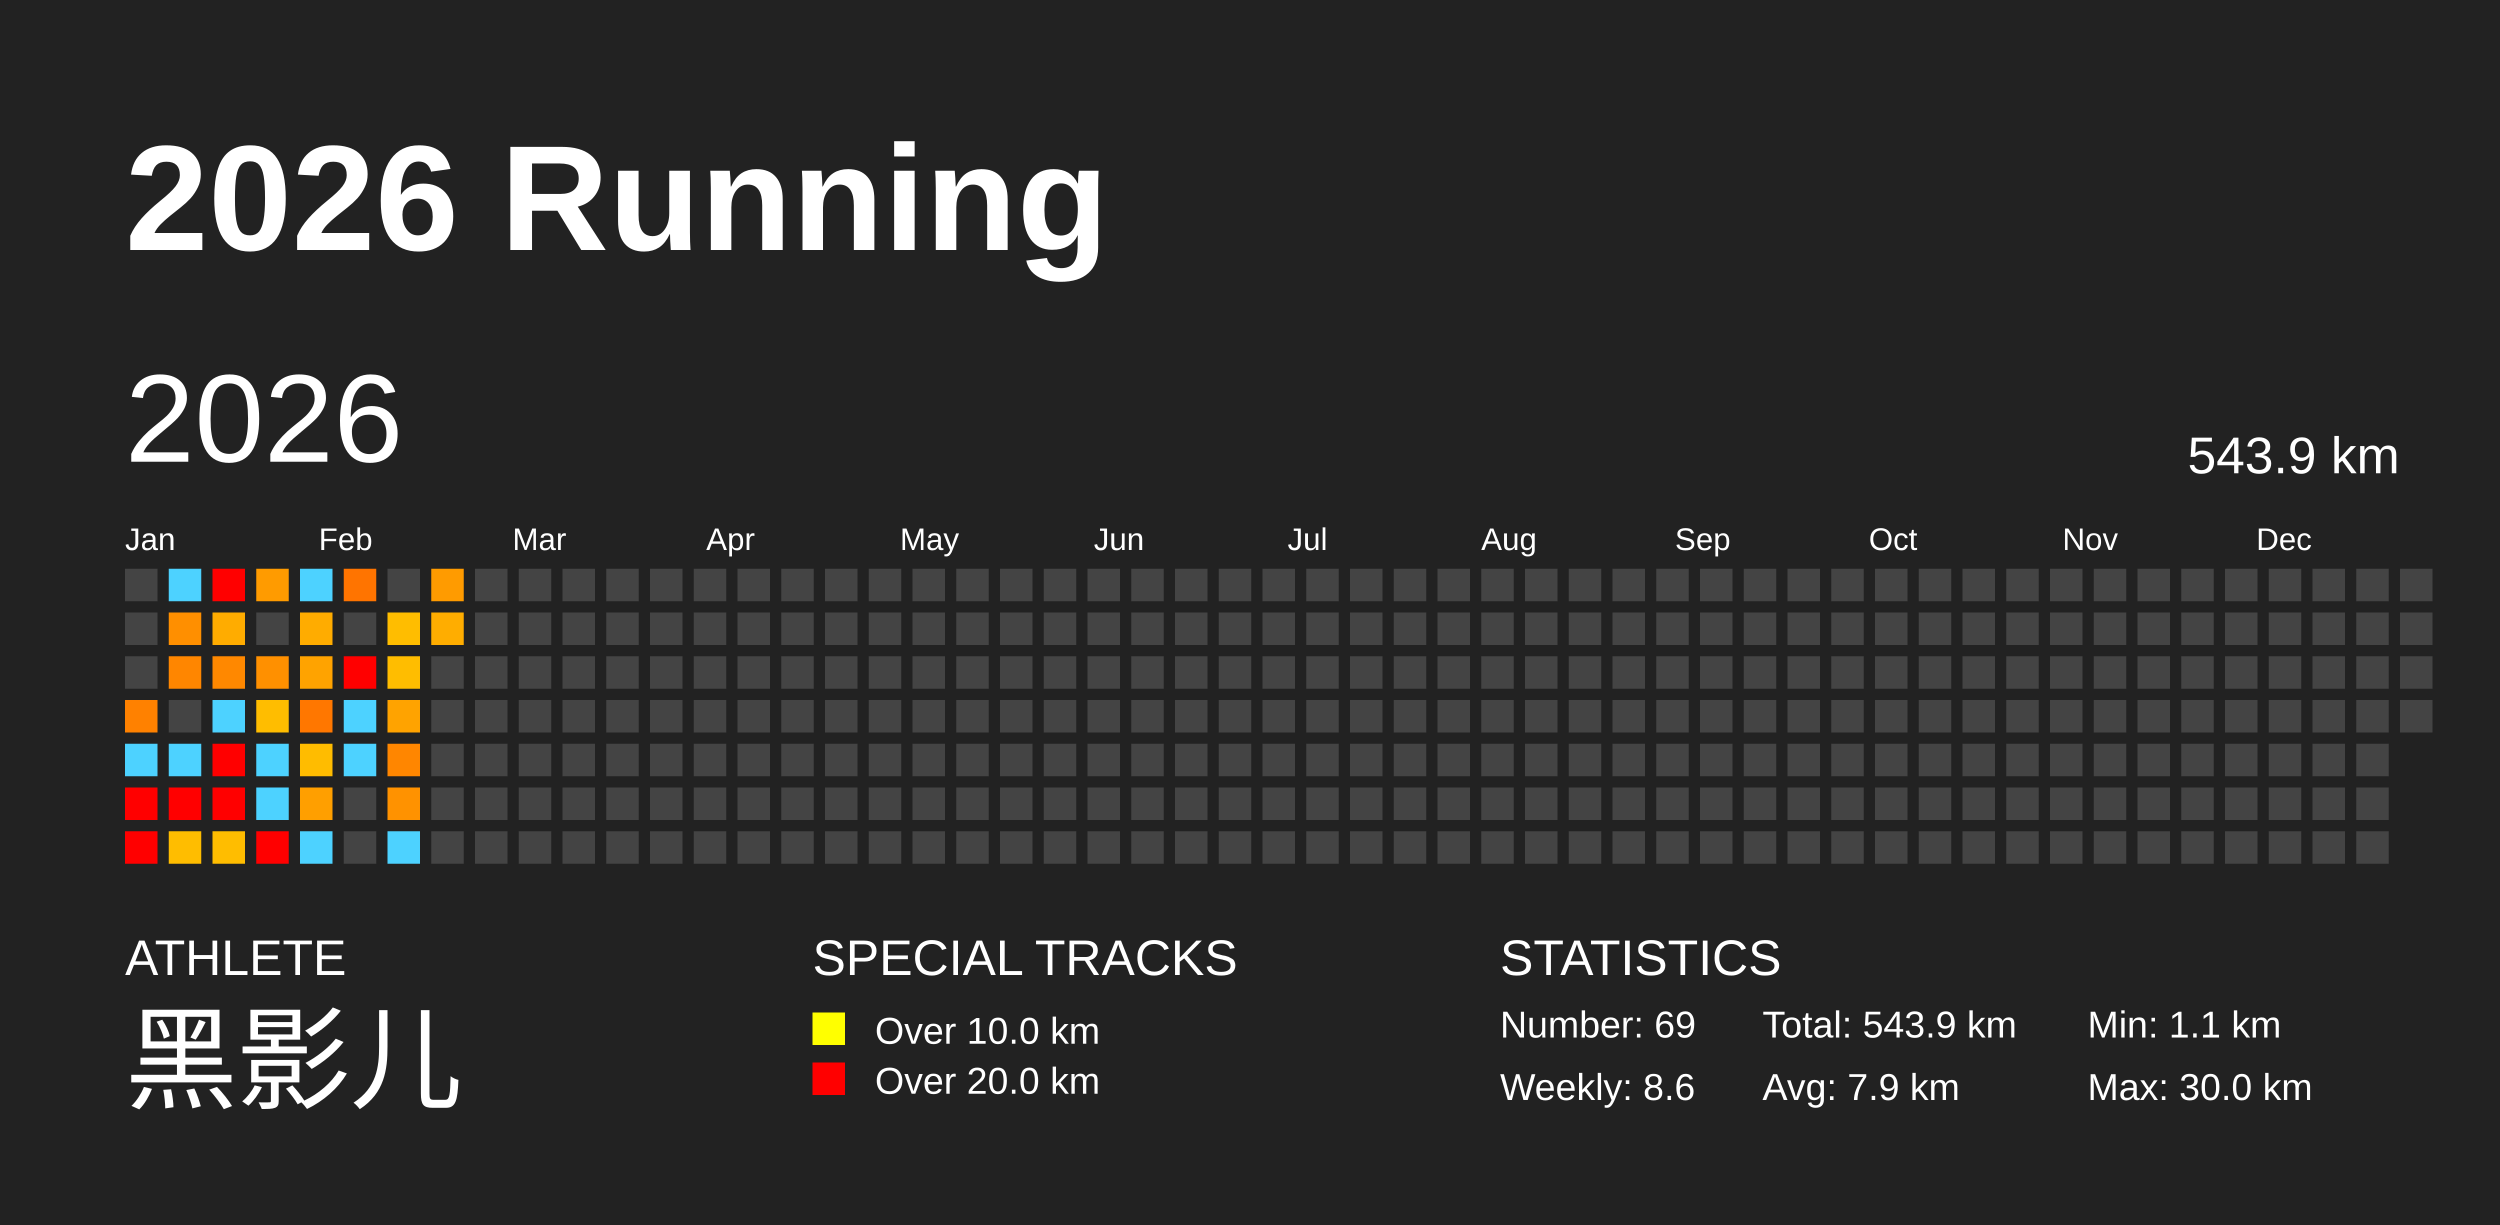
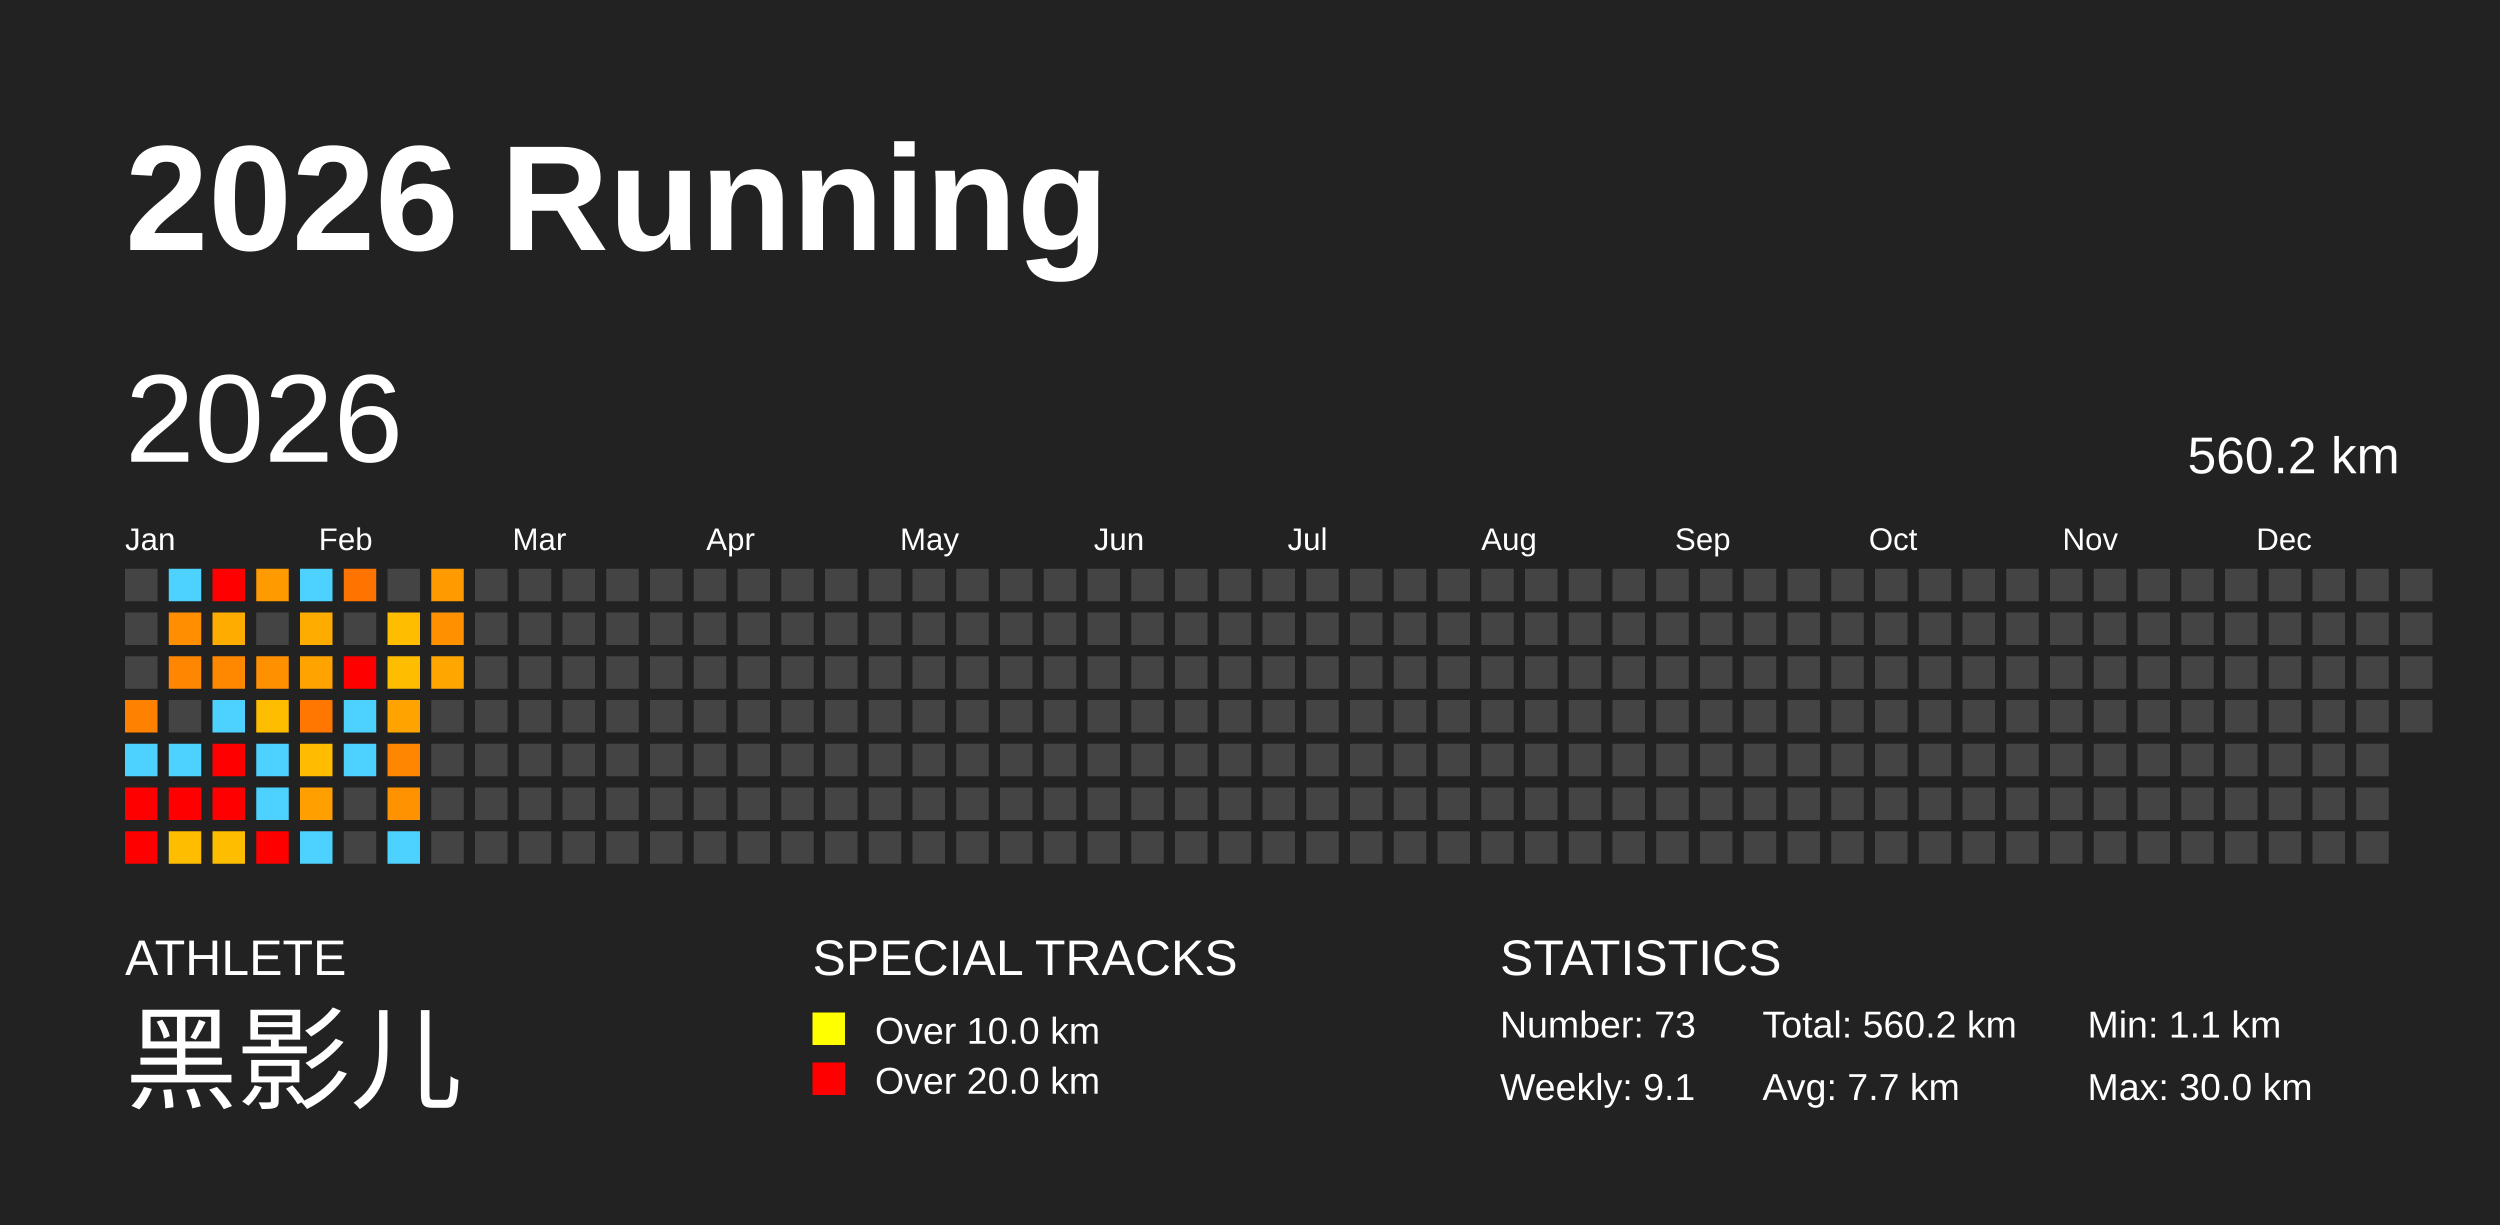
<svg xmlns="http://www.w3.org/2000/svg" baseProfile="full" height="98mm" version="1.1" viewBox="0,0,200,98" width="200mm">
  <defs />
  <rect fill="#222222" height="98" width="200" x="0" y="0" />
  <text fill="#FFFFFF" style="font-size:12px; font-family:Arial; font-weight:bold;" x="10" y="20">2026 Running</text>
  <text fill="#FFFFFF" style="font-size:4px; font-family:Arial" x="10" y="78">ATHLETE</text>
  <text fill="#FFFFFF" style="font-size:9px; font-family:Arial" x="10" y="88">黑影儿</text>
  <text fill="#FFFFFF" style="font-size:4px; font-family:Arial" x="65" y="78">SPECIAL TRACKS</text>
  <rect fill="yellow" height="2.6" width="2.6" x="65" y="81" />
  <text fill="#FFFFFF" style="font-size:3px; font-family:Arial" x="70" y="83.5">Over 10.0 km</text>
  <rect fill="red" height="2.6" width="2.6" x="65" y="85" />
  <text fill="#FFFFFF" style="font-size:3px; font-family:Arial" x="70" y="87.5">Over 20.0 km</text>
  <text fill="#FFFFFF" style="font-size:4px; font-family:Arial" x="120" y="78">STATISTICS</text>
-   <text fill="#FFFFFF" style="font-size:3px; font-family:Arial" x="120" y="83">Number: 69</text>
-   <text fill="#FFFFFF" style="font-size:3px; font-family:Arial" x="120" y="88">Weekly: 8.6</text>
-   <text fill="#FFFFFF" style="font-size:3px; font-family:Arial" x="141" y="83">Total: 543.9 km</text>
-   <text fill="#FFFFFF" style="font-size:3px; font-family:Arial" x="141" y="88">Avg: 7.9 km</text>
+   <text fill="#FFFFFF" style="font-size:3px; font-family:Arial" x="120" y="83">Number: 73</text>
+   <text fill="#FFFFFF" style="font-size:3px; font-family:Arial" x="120" y="88">Weekly: 9.1</text>
+   <text fill="#FFFFFF" style="font-size:3px; font-family:Arial" x="141" y="83">Total: 560.2 km</text>
+   <text fill="#FFFFFF" style="font-size:3px; font-family:Arial" x="141" y="88">Avg: 7.7 km</text>
  <text fill="#FFFFFF" style="font-size:3px; font-family:Arial" x="167" y="83">Min: 1.1 km</text>
  <text fill="#FFFFFF" style="font-size:3px; font-family:Arial" x="167" y="88">Max: 30.0 km</text>
  <text dominant-baseline="hanging" fill="#FFFFFF" style="font-size:10.0px; font-family:Arial;" x="10" y="30">2026</text>
-   <text dominant-baseline="hanging" fill="#FFFFFF" style="font-size:4.125px; font-family:Arial;" x="175" y="35">543.9 km</text>
+   <text dominant-baseline="hanging" fill="#FFFFFF" style="font-size:4.125px; font-family:Arial;" x="175" y="35">560.2 km</text>
  <text fill="#FFFFFF" style="font-size:2.5px; font-family:Arial" x="10.0" y="44">Jan</text>
  <text fill="#FFFFFF" style="font-size:2.5px; font-family:Arial" x="25.5" y="44">Feb</text>
  <text fill="#FFFFFF" style="font-size:2.5px; font-family:Arial" x="41.0" y="44">Mar</text>
  <text fill="#FFFFFF" style="font-size:2.5px; font-family:Arial" x="56.5" y="44">Apr</text>
  <text fill="#FFFFFF" style="font-size:2.5px; font-family:Arial" x="72.0" y="44">May</text>
  <text fill="#FFFFFF" style="font-size:2.5px; font-family:Arial" x="87.5" y="44">Jun</text>
  <text fill="#FFFFFF" style="font-size:2.5px; font-family:Arial" x="103.0" y="44">Jul</text>
  <text fill="#FFFFFF" style="font-size:2.5px; font-family:Arial" x="118.5" y="44">Aug</text>
  <text fill="#FFFFFF" style="font-size:2.5px; font-family:Arial" x="134.0" y="44">Sep</text>
  <text fill="#FFFFFF" style="font-size:2.5px; font-family:Arial" x="149.5" y="44">Oct</text>
  <text fill="#FFFFFF" style="font-size:2.5px; font-family:Arial" x="165.0" y="44">Nov</text>
  <text fill="#FFFFFF" style="font-size:2.5px; font-family:Arial" x="180.5" y="44">Dec</text>
  <rect fill="#444444" height="2.6" width="2.6" x="10.0" y="45.5" />
  <rect fill="#444444" height="2.6" width="2.6" x="10.0" y="49.0" />
  <rect fill="#444444" height="2.6" width="2.6" x="10.0" y="52.5" />
  <rect fill="#ff8100" height="2.6" width="2.6" x="10.0" y="56.0" />
  <rect fill="#4dd2ff" height="2.6" width="2.6" x="10.0" y="59.5" />
  <rect fill="red" height="2.6" width="2.6" x="10.0" y="63.0" />
  <rect fill="red" height="2.6" width="2.6" x="10.0" y="66.5" />
  <rect fill="#4dd2ff" height="2.6" width="2.6" x="13.5" y="45.5" />
  <rect fill="#ff8f00" height="2.6" width="2.6" x="13.5" y="49.0" />
  <rect fill="#ff8600" height="2.6" width="2.6" x="13.5" y="52.5" />
  <rect fill="#444444" height="2.6" width="2.6" x="13.5" y="56.0" />
  <rect fill="#4dd2ff" height="2.6" width="2.6" x="13.5" y="59.5" />
  <rect fill="red" height="2.6" width="2.6" x="13.5" y="63.0" />
  <rect fill="#ffbd00" height="2.6" width="2.6" x="13.5" y="66.5" />
  <rect fill="red" height="2.6" width="2.6" x="17.0" y="45.5" />
  <rect fill="#ffac00" height="2.6" width="2.6" x="17.0" y="49.0" />
  <rect fill="#ff8800" height="2.6" width="2.6" x="17.0" y="52.5" />
  <rect fill="#4dd2ff" height="2.6" width="2.6" x="17.0" y="56.0" />
  <rect fill="red" height="2.6" width="2.6" x="17.0" y="59.5" />
  <rect fill="red" height="2.6" width="2.6" x="17.0" y="63.0" />
  <rect fill="#ffbd00" height="2.6" width="2.6" x="17.0" y="66.5" />
  <rect fill="#ff9b00" height="2.6" width="2.6" x="20.5" y="45.5" />
  <rect fill="#444444" height="2.6" width="2.6" x="20.5" y="49.0" />
  <rect fill="#ff9000" height="2.6" width="2.6" x="20.5" y="52.5" />
  <rect fill="#ffbd00" height="2.6" width="2.6" x="20.5" y="56.0" />
  <rect fill="#4dd2ff" height="2.6" width="2.6" x="20.5" y="59.5" />
  <rect fill="#4dd2ff" height="2.6" width="2.6" x="20.5" y="63.0" />
  <rect fill="red" height="2.6" width="2.6" x="20.5" y="66.5" />
  <rect fill="#4dd2ff" height="2.6" width="2.6" x="24.0" y="45.5" />
  <rect fill="#ffac00" height="2.6" width="2.6" x="24.0" y="49.0" />
  <rect fill="#ffa300" height="2.6" width="2.6" x="24.0" y="52.5" />
  <rect fill="#ff7700" height="2.6" width="2.6" x="24.0" y="56.0" />
  <rect fill="#ffbc00" height="2.6" width="2.6" x="24.0" y="59.5" />
  <rect fill="#ff9f00" height="2.6" width="2.6" x="24.0" y="63.0" />
  <rect fill="#4dd2ff" height="2.6" width="2.6" x="24.0" y="66.5" />
  <rect fill="#ff7400" height="2.6" width="2.6" x="27.5" y="45.5" />
  <rect fill="#444444" height="2.6" width="2.6" x="27.5" y="49.0" />
  <rect fill="red" height="2.6" width="2.6" x="27.5" y="52.5" />
  <rect fill="#4dd2ff" height="2.6" width="2.6" x="27.5" y="56.0" />
  <rect fill="#4dd2ff" height="2.6" width="2.6" x="27.5" y="59.5" />
  <rect fill="#444444" height="2.6" width="2.6" x="27.5" y="63.0" />
  <rect fill="#444444" height="2.6" width="2.6" x="27.5" y="66.5" />
  <rect fill="#444444" height="2.6" width="2.6" x="31.0" y="45.5" />
  <rect fill="#ffbd00" height="2.6" width="2.6" x="31.0" y="49.0" />
  <rect fill="#ffbd00" height="2.6" width="2.6" x="31.0" y="52.5" />
  <rect fill="#ffa300" height="2.6" width="2.6" x="31.0" y="56.0" />
  <rect fill="#ff8600" height="2.6" width="2.6" x="31.0" y="59.5" />
  <rect fill="#ff9200" height="2.6" width="2.6" x="31.0" y="63.0" />
  <rect fill="#4dd2ff" height="2.6" width="2.6" x="31.0" y="66.5" />
  <rect fill="#ff9b00" height="2.6" width="2.6" x="34.5" y="45.5" />
-   <rect fill="#ffad00" height="2.6" width="2.6" x="34.5" y="49.0" />
-   <rect fill="#444444" height="2.6" width="2.6" x="34.5" y="52.5" />
+   <rect fill="#ff9000" height="2.6" width="2.6" x="34.5" y="49.0" />
+   <rect fill="#ffa600" height="2.6" width="2.6" x="34.5" y="52.5" />
  <rect fill="#444444" height="2.6" width="2.6" x="34.5" y="56.0" />
  <rect fill="#444444" height="2.6" width="2.6" x="34.5" y="59.5" />
  <rect fill="#444444" height="2.6" width="2.6" x="34.5" y="63.0" />
  <rect fill="#444444" height="2.6" width="2.6" x="34.5" y="66.5" />
  <rect fill="#444444" height="2.6" width="2.6" x="38.0" y="45.5" />
  <rect fill="#444444" height="2.6" width="2.6" x="38.0" y="49.0" />
  <rect fill="#444444" height="2.6" width="2.6" x="38.0" y="52.5" />
  <rect fill="#444444" height="2.6" width="2.6" x="38.0" y="56.0" />
  <rect fill="#444444" height="2.6" width="2.6" x="38.0" y="59.5" />
  <rect fill="#444444" height="2.6" width="2.6" x="38.0" y="63.0" />
  <rect fill="#444444" height="2.6" width="2.6" x="38.0" y="66.5" />
  <rect fill="#444444" height="2.6" width="2.6" x="41.5" y="45.5" />
  <rect fill="#444444" height="2.6" width="2.6" x="41.5" y="49.0" />
  <rect fill="#444444" height="2.6" width="2.6" x="41.5" y="52.5" />
  <rect fill="#444444" height="2.6" width="2.6" x="41.5" y="56.0" />
  <rect fill="#444444" height="2.6" width="2.6" x="41.5" y="59.5" />
  <rect fill="#444444" height="2.6" width="2.6" x="41.5" y="63.0" />
  <rect fill="#444444" height="2.6" width="2.6" x="41.5" y="66.5" />
  <rect fill="#444444" height="2.6" width="2.6" x="45.0" y="45.5" />
  <rect fill="#444444" height="2.6" width="2.6" x="45.0" y="49.0" />
  <rect fill="#444444" height="2.6" width="2.6" x="45.0" y="52.5" />
  <rect fill="#444444" height="2.6" width="2.6" x="45.0" y="56.0" />
  <rect fill="#444444" height="2.6" width="2.6" x="45.0" y="59.5" />
  <rect fill="#444444" height="2.6" width="2.6" x="45.0" y="63.0" />
  <rect fill="#444444" height="2.6" width="2.6" x="45.0" y="66.5" />
  <rect fill="#444444" height="2.6" width="2.6" x="48.5" y="45.5" />
  <rect fill="#444444" height="2.6" width="2.6" x="48.5" y="49.0" />
  <rect fill="#444444" height="2.6" width="2.6" x="48.5" y="52.5" />
  <rect fill="#444444" height="2.6" width="2.6" x="48.5" y="56.0" />
  <rect fill="#444444" height="2.6" width="2.6" x="48.5" y="59.5" />
  <rect fill="#444444" height="2.6" width="2.6" x="48.5" y="63.0" />
  <rect fill="#444444" height="2.6" width="2.6" x="48.5" y="66.5" />
  <rect fill="#444444" height="2.6" width="2.6" x="52.0" y="45.5" />
  <rect fill="#444444" height="2.6" width="2.6" x="52.0" y="49.0" />
  <rect fill="#444444" height="2.6" width="2.6" x="52.0" y="52.5" />
  <rect fill="#444444" height="2.6" width="2.6" x="52.0" y="56.0" />
  <rect fill="#444444" height="2.6" width="2.6" x="52.0" y="59.5" />
  <rect fill="#444444" height="2.6" width="2.6" x="52.0" y="63.0" />
  <rect fill="#444444" height="2.6" width="2.6" x="52.0" y="66.5" />
  <rect fill="#444444" height="2.6" width="2.6" x="55.5" y="45.5" />
  <rect fill="#444444" height="2.6" width="2.6" x="55.5" y="49.0" />
  <rect fill="#444444" height="2.6" width="2.6" x="55.5" y="52.5" />
  <rect fill="#444444" height="2.6" width="2.6" x="55.5" y="56.0" />
  <rect fill="#444444" height="2.6" width="2.6" x="55.5" y="59.5" />
  <rect fill="#444444" height="2.6" width="2.6" x="55.5" y="63.0" />
  <rect fill="#444444" height="2.6" width="2.6" x="55.5" y="66.5" />
  <rect fill="#444444" height="2.6" width="2.6" x="59.0" y="45.5" />
  <rect fill="#444444" height="2.6" width="2.6" x="59.0" y="49.0" />
  <rect fill="#444444" height="2.6" width="2.6" x="59.0" y="52.5" />
  <rect fill="#444444" height="2.6" width="2.6" x="59.0" y="56.0" />
  <rect fill="#444444" height="2.6" width="2.6" x="59.0" y="59.5" />
  <rect fill="#444444" height="2.6" width="2.6" x="59.0" y="63.0" />
  <rect fill="#444444" height="2.6" width="2.6" x="59.0" y="66.5" />
  <rect fill="#444444" height="2.6" width="2.6" x="62.5" y="45.5" />
  <rect fill="#444444" height="2.6" width="2.6" x="62.5" y="49.0" />
  <rect fill="#444444" height="2.6" width="2.6" x="62.5" y="52.5" />
  <rect fill="#444444" height="2.6" width="2.6" x="62.5" y="56.0" />
  <rect fill="#444444" height="2.6" width="2.6" x="62.5" y="59.5" />
  <rect fill="#444444" height="2.6" width="2.6" x="62.5" y="63.0" />
  <rect fill="#444444" height="2.6" width="2.6" x="62.5" y="66.5" />
  <rect fill="#444444" height="2.6" width="2.6" x="66.0" y="45.5" />
  <rect fill="#444444" height="2.6" width="2.6" x="66.0" y="49.0" />
  <rect fill="#444444" height="2.6" width="2.6" x="66.0" y="52.5" />
  <rect fill="#444444" height="2.6" width="2.6" x="66.0" y="56.0" />
  <rect fill="#444444" height="2.6" width="2.6" x="66.0" y="59.5" />
  <rect fill="#444444" height="2.6" width="2.6" x="66.0" y="63.0" />
  <rect fill="#444444" height="2.6" width="2.6" x="66.0" y="66.5" />
  <rect fill="#444444" height="2.6" width="2.6" x="69.5" y="45.5" />
  <rect fill="#444444" height="2.6" width="2.6" x="69.5" y="49.0" />
  <rect fill="#444444" height="2.6" width="2.6" x="69.5" y="52.5" />
  <rect fill="#444444" height="2.6" width="2.6" x="69.5" y="56.0" />
  <rect fill="#444444" height="2.6" width="2.6" x="69.5" y="59.5" />
  <rect fill="#444444" height="2.6" width="2.6" x="69.5" y="63.0" />
  <rect fill="#444444" height="2.6" width="2.6" x="69.5" y="66.5" />
  <rect fill="#444444" height="2.6" width="2.6" x="73.0" y="45.5" />
  <rect fill="#444444" height="2.6" width="2.6" x="73.0" y="49.0" />
  <rect fill="#444444" height="2.6" width="2.6" x="73.0" y="52.5" />
  <rect fill="#444444" height="2.6" width="2.6" x="73.0" y="56.0" />
  <rect fill="#444444" height="2.6" width="2.6" x="73.0" y="59.5" />
  <rect fill="#444444" height="2.6" width="2.6" x="73.0" y="63.0" />
  <rect fill="#444444" height="2.6" width="2.6" x="73.0" y="66.5" />
  <rect fill="#444444" height="2.6" width="2.6" x="76.5" y="45.5" />
  <rect fill="#444444" height="2.6" width="2.6" x="76.5" y="49.0" />
  <rect fill="#444444" height="2.6" width="2.6" x="76.5" y="52.5" />
  <rect fill="#444444" height="2.6" width="2.6" x="76.5" y="56.0" />
  <rect fill="#444444" height="2.6" width="2.6" x="76.5" y="59.5" />
  <rect fill="#444444" height="2.6" width="2.6" x="76.5" y="63.0" />
  <rect fill="#444444" height="2.6" width="2.6" x="76.5" y="66.5" />
  <rect fill="#444444" height="2.6" width="2.6" x="80.0" y="45.5" />
  <rect fill="#444444" height="2.6" width="2.6" x="80.0" y="49.0" />
  <rect fill="#444444" height="2.6" width="2.6" x="80.0" y="52.5" />
  <rect fill="#444444" height="2.6" width="2.6" x="80.0" y="56.0" />
  <rect fill="#444444" height="2.6" width="2.6" x="80.0" y="59.5" />
  <rect fill="#444444" height="2.6" width="2.6" x="80.0" y="63.0" />
  <rect fill="#444444" height="2.6" width="2.6" x="80.0" y="66.5" />
  <rect fill="#444444" height="2.6" width="2.6" x="83.5" y="45.5" />
  <rect fill="#444444" height="2.6" width="2.6" x="83.5" y="49.0" />
  <rect fill="#444444" height="2.6" width="2.6" x="83.5" y="52.5" />
  <rect fill="#444444" height="2.6" width="2.6" x="83.5" y="56.0" />
  <rect fill="#444444" height="2.6" width="2.6" x="83.5" y="59.5" />
  <rect fill="#444444" height="2.6" width="2.6" x="83.5" y="63.0" />
  <rect fill="#444444" height="2.6" width="2.6" x="83.5" y="66.5" />
  <rect fill="#444444" height="2.6" width="2.6" x="87.0" y="45.5" />
  <rect fill="#444444" height="2.6" width="2.6" x="87.0" y="49.0" />
  <rect fill="#444444" height="2.6" width="2.6" x="87.0" y="52.5" />
  <rect fill="#444444" height="2.6" width="2.6" x="87.0" y="56.0" />
  <rect fill="#444444" height="2.6" width="2.6" x="87.0" y="59.5" />
  <rect fill="#444444" height="2.6" width="2.6" x="87.0" y="63.0" />
  <rect fill="#444444" height="2.6" width="2.6" x="87.0" y="66.5" />
  <rect fill="#444444" height="2.6" width="2.6" x="90.5" y="45.5" />
  <rect fill="#444444" height="2.6" width="2.6" x="90.5" y="49.0" />
  <rect fill="#444444" height="2.6" width="2.6" x="90.5" y="52.5" />
  <rect fill="#444444" height="2.6" width="2.6" x="90.5" y="56.0" />
  <rect fill="#444444" height="2.6" width="2.6" x="90.5" y="59.5" />
  <rect fill="#444444" height="2.6" width="2.6" x="90.5" y="63.0" />
  <rect fill="#444444" height="2.6" width="2.6" x="90.5" y="66.5" />
  <rect fill="#444444" height="2.6" width="2.6" x="94.0" y="45.5" />
  <rect fill="#444444" height="2.6" width="2.6" x="94.0" y="49.0" />
  <rect fill="#444444" height="2.6" width="2.6" x="94.0" y="52.5" />
  <rect fill="#444444" height="2.6" width="2.6" x="94.0" y="56.0" />
  <rect fill="#444444" height="2.6" width="2.6" x="94.0" y="59.5" />
  <rect fill="#444444" height="2.6" width="2.6" x="94.0" y="63.0" />
  <rect fill="#444444" height="2.6" width="2.6" x="94.0" y="66.5" />
  <rect fill="#444444" height="2.6" width="2.6" x="97.5" y="45.5" />
  <rect fill="#444444" height="2.6" width="2.6" x="97.5" y="49.0" />
  <rect fill="#444444" height="2.6" width="2.6" x="97.5" y="52.5" />
  <rect fill="#444444" height="2.6" width="2.6" x="97.5" y="56.0" />
  <rect fill="#444444" height="2.6" width="2.6" x="97.5" y="59.5" />
  <rect fill="#444444" height="2.6" width="2.6" x="97.5" y="63.0" />
  <rect fill="#444444" height="2.6" width="2.6" x="97.5" y="66.5" />
  <rect fill="#444444" height="2.6" width="2.6" x="101.0" y="45.5" />
  <rect fill="#444444" height="2.6" width="2.6" x="101.0" y="49.0" />
  <rect fill="#444444" height="2.6" width="2.6" x="101.0" y="52.5" />
  <rect fill="#444444" height="2.6" width="2.6" x="101.0" y="56.0" />
  <rect fill="#444444" height="2.6" width="2.6" x="101.0" y="59.5" />
  <rect fill="#444444" height="2.6" width="2.6" x="101.0" y="63.0" />
  <rect fill="#444444" height="2.6" width="2.6" x="101.0" y="66.5" />
  <rect fill="#444444" height="2.6" width="2.6" x="104.5" y="45.5" />
  <rect fill="#444444" height="2.6" width="2.6" x="104.5" y="49.0" />
  <rect fill="#444444" height="2.6" width="2.6" x="104.5" y="52.5" />
  <rect fill="#444444" height="2.6" width="2.6" x="104.5" y="56.0" />
  <rect fill="#444444" height="2.6" width="2.6" x="104.5" y="59.5" />
  <rect fill="#444444" height="2.6" width="2.6" x="104.5" y="63.0" />
  <rect fill="#444444" height="2.6" width="2.6" x="104.5" y="66.5" />
  <rect fill="#444444" height="2.6" width="2.6" x="108.0" y="45.5" />
  <rect fill="#444444" height="2.6" width="2.6" x="108.0" y="49.0" />
  <rect fill="#444444" height="2.6" width="2.6" x="108.0" y="52.5" />
  <rect fill="#444444" height="2.6" width="2.6" x="108.0" y="56.0" />
  <rect fill="#444444" height="2.6" width="2.6" x="108.0" y="59.5" />
  <rect fill="#444444" height="2.6" width="2.6" x="108.0" y="63.0" />
  <rect fill="#444444" height="2.6" width="2.6" x="108.0" y="66.5" />
  <rect fill="#444444" height="2.6" width="2.6" x="111.5" y="45.5" />
  <rect fill="#444444" height="2.6" width="2.6" x="111.5" y="49.0" />
  <rect fill="#444444" height="2.6" width="2.6" x="111.5" y="52.5" />
  <rect fill="#444444" height="2.6" width="2.6" x="111.5" y="56.0" />
  <rect fill="#444444" height="2.6" width="2.6" x="111.5" y="59.5" />
  <rect fill="#444444" height="2.6" width="2.6" x="111.5" y="63.0" />
  <rect fill="#444444" height="2.6" width="2.6" x="111.5" y="66.5" />
  <rect fill="#444444" height="2.6" width="2.6" x="115.0" y="45.5" />
  <rect fill="#444444" height="2.6" width="2.6" x="115.0" y="49.0" />
  <rect fill="#444444" height="2.6" width="2.6" x="115.0" y="52.5" />
  <rect fill="#444444" height="2.6" width="2.6" x="115.0" y="56.0" />
  <rect fill="#444444" height="2.6" width="2.6" x="115.0" y="59.5" />
  <rect fill="#444444" height="2.6" width="2.6" x="115.0" y="63.0" />
  <rect fill="#444444" height="2.6" width="2.6" x="115.0" y="66.5" />
  <rect fill="#444444" height="2.6" width="2.6" x="118.5" y="45.5" />
  <rect fill="#444444" height="2.6" width="2.6" x="118.5" y="49.0" />
  <rect fill="#444444" height="2.6" width="2.6" x="118.5" y="52.5" />
  <rect fill="#444444" height="2.6" width="2.6" x="118.5" y="56.0" />
  <rect fill="#444444" height="2.6" width="2.6" x="118.5" y="59.5" />
  <rect fill="#444444" height="2.6" width="2.6" x="118.5" y="63.0" />
  <rect fill="#444444" height="2.6" width="2.6" x="118.5" y="66.5" />
  <rect fill="#444444" height="2.6" width="2.6" x="122.0" y="45.5" />
  <rect fill="#444444" height="2.6" width="2.6" x="122.0" y="49.0" />
  <rect fill="#444444" height="2.6" width="2.6" x="122.0" y="52.5" />
  <rect fill="#444444" height="2.6" width="2.6" x="122.0" y="56.0" />
  <rect fill="#444444" height="2.6" width="2.6" x="122.0" y="59.5" />
  <rect fill="#444444" height="2.6" width="2.6" x="122.0" y="63.0" />
  <rect fill="#444444" height="2.6" width="2.6" x="122.0" y="66.5" />
  <rect fill="#444444" height="2.6" width="2.6" x="125.5" y="45.5" />
  <rect fill="#444444" height="2.6" width="2.6" x="125.5" y="49.0" />
  <rect fill="#444444" height="2.6" width="2.6" x="125.5" y="52.5" />
  <rect fill="#444444" height="2.6" width="2.6" x="125.5" y="56.0" />
  <rect fill="#444444" height="2.6" width="2.6" x="125.5" y="59.5" />
  <rect fill="#444444" height="2.6" width="2.6" x="125.5" y="63.0" />
  <rect fill="#444444" height="2.6" width="2.6" x="125.5" y="66.5" />
  <rect fill="#444444" height="2.6" width="2.6" x="129.0" y="45.5" />
  <rect fill="#444444" height="2.6" width="2.6" x="129.0" y="49.0" />
  <rect fill="#444444" height="2.6" width="2.6" x="129.0" y="52.5" />
  <rect fill="#444444" height="2.6" width="2.6" x="129.0" y="56.0" />
  <rect fill="#444444" height="2.6" width="2.6" x="129.0" y="59.5" />
  <rect fill="#444444" height="2.6" width="2.6" x="129.0" y="63.0" />
  <rect fill="#444444" height="2.6" width="2.6" x="129.0" y="66.5" />
  <rect fill="#444444" height="2.6" width="2.6" x="132.5" y="45.5" />
  <rect fill="#444444" height="2.6" width="2.6" x="132.5" y="49.0" />
  <rect fill="#444444" height="2.6" width="2.6" x="132.5" y="52.5" />
  <rect fill="#444444" height="2.6" width="2.6" x="132.5" y="56.0" />
  <rect fill="#444444" height="2.6" width="2.6" x="132.5" y="59.5" />
  <rect fill="#444444" height="2.6" width="2.6" x="132.5" y="63.0" />
  <rect fill="#444444" height="2.6" width="2.6" x="132.5" y="66.5" />
  <rect fill="#444444" height="2.6" width="2.6" x="136.0" y="45.5" />
  <rect fill="#444444" height="2.6" width="2.6" x="136.0" y="49.0" />
  <rect fill="#444444" height="2.6" width="2.6" x="136.0" y="52.5" />
  <rect fill="#444444" height="2.6" width="2.6" x="136.0" y="56.0" />
  <rect fill="#444444" height="2.6" width="2.6" x="136.0" y="59.5" />
  <rect fill="#444444" height="2.6" width="2.6" x="136.0" y="63.0" />
  <rect fill="#444444" height="2.6" width="2.6" x="136.0" y="66.5" />
  <rect fill="#444444" height="2.6" width="2.6" x="139.5" y="45.5" />
  <rect fill="#444444" height="2.6" width="2.6" x="139.5" y="49.0" />
  <rect fill="#444444" height="2.6" width="2.6" x="139.5" y="52.5" />
  <rect fill="#444444" height="2.6" width="2.6" x="139.5" y="56.0" />
  <rect fill="#444444" height="2.6" width="2.6" x="139.5" y="59.5" />
  <rect fill="#444444" height="2.6" width="2.6" x="139.5" y="63.0" />
  <rect fill="#444444" height="2.6" width="2.6" x="139.5" y="66.5" />
  <rect fill="#444444" height="2.6" width="2.6" x="143.0" y="45.5" />
  <rect fill="#444444" height="2.6" width="2.6" x="143.0" y="49.0" />
  <rect fill="#444444" height="2.6" width="2.6" x="143.0" y="52.5" />
  <rect fill="#444444" height="2.6" width="2.6" x="143.0" y="56.0" />
  <rect fill="#444444" height="2.6" width="2.6" x="143.0" y="59.5" />
  <rect fill="#444444" height="2.6" width="2.6" x="143.0" y="63.0" />
  <rect fill="#444444" height="2.6" width="2.6" x="143.0" y="66.5" />
  <rect fill="#444444" height="2.6" width="2.6" x="146.5" y="45.5" />
  <rect fill="#444444" height="2.6" width="2.6" x="146.5" y="49.0" />
  <rect fill="#444444" height="2.6" width="2.6" x="146.5" y="52.5" />
  <rect fill="#444444" height="2.6" width="2.6" x="146.5" y="56.0" />
  <rect fill="#444444" height="2.6" width="2.6" x="146.5" y="59.5" />
  <rect fill="#444444" height="2.6" width="2.6" x="146.5" y="63.0" />
  <rect fill="#444444" height="2.6" width="2.6" x="146.5" y="66.5" />
  <rect fill="#444444" height="2.6" width="2.6" x="150.0" y="45.5" />
  <rect fill="#444444" height="2.6" width="2.6" x="150.0" y="49.0" />
  <rect fill="#444444" height="2.6" width="2.6" x="150.0" y="52.5" />
  <rect fill="#444444" height="2.6" width="2.6" x="150.0" y="56.0" />
  <rect fill="#444444" height="2.6" width="2.6" x="150.0" y="59.5" />
  <rect fill="#444444" height="2.6" width="2.6" x="150.0" y="63.0" />
  <rect fill="#444444" height="2.6" width="2.6" x="150.0" y="66.5" />
  <rect fill="#444444" height="2.6" width="2.6" x="153.5" y="45.5" />
  <rect fill="#444444" height="2.6" width="2.6" x="153.5" y="49.0" />
  <rect fill="#444444" height="2.6" width="2.6" x="153.5" y="52.5" />
  <rect fill="#444444" height="2.6" width="2.6" x="153.5" y="56.0" />
  <rect fill="#444444" height="2.6" width="2.6" x="153.5" y="59.5" />
  <rect fill="#444444" height="2.6" width="2.6" x="153.5" y="63.0" />
  <rect fill="#444444" height="2.6" width="2.6" x="153.5" y="66.5" />
  <rect fill="#444444" height="2.6" width="2.6" x="157.0" y="45.5" />
  <rect fill="#444444" height="2.6" width="2.6" x="157.0" y="49.0" />
  <rect fill="#444444" height="2.6" width="2.6" x="157.0" y="52.5" />
  <rect fill="#444444" height="2.6" width="2.6" x="157.0" y="56.0" />
  <rect fill="#444444" height="2.6" width="2.6" x="157.0" y="59.5" />
  <rect fill="#444444" height="2.6" width="2.6" x="157.0" y="63.0" />
  <rect fill="#444444" height="2.6" width="2.6" x="157.0" y="66.5" />
  <rect fill="#444444" height="2.6" width="2.6" x="160.5" y="45.5" />
  <rect fill="#444444" height="2.6" width="2.6" x="160.5" y="49.0" />
  <rect fill="#444444" height="2.6" width="2.6" x="160.5" y="52.5" />
  <rect fill="#444444" height="2.6" width="2.6" x="160.5" y="56.0" />
  <rect fill="#444444" height="2.6" width="2.6" x="160.5" y="59.5" />
  <rect fill="#444444" height="2.6" width="2.6" x="160.5" y="63.0" />
  <rect fill="#444444" height="2.6" width="2.6" x="160.5" y="66.5" />
  <rect fill="#444444" height="2.6" width="2.6" x="164.0" y="45.5" />
  <rect fill="#444444" height="2.6" width="2.6" x="164.0" y="49.0" />
  <rect fill="#444444" height="2.6" width="2.6" x="164.0" y="52.5" />
  <rect fill="#444444" height="2.6" width="2.6" x="164.0" y="56.0" />
  <rect fill="#444444" height="2.6" width="2.6" x="164.0" y="59.5" />
  <rect fill="#444444" height="2.6" width="2.6" x="164.0" y="63.0" />
  <rect fill="#444444" height="2.6" width="2.6" x="164.0" y="66.5" />
  <rect fill="#444444" height="2.6" width="2.6" x="167.5" y="45.5" />
  <rect fill="#444444" height="2.6" width="2.6" x="167.5" y="49.0" />
  <rect fill="#444444" height="2.6" width="2.6" x="167.5" y="52.5" />
  <rect fill="#444444" height="2.6" width="2.6" x="167.5" y="56.0" />
  <rect fill="#444444" height="2.6" width="2.6" x="167.5" y="59.5" />
  <rect fill="#444444" height="2.6" width="2.6" x="167.5" y="63.0" />
  <rect fill="#444444" height="2.6" width="2.6" x="167.5" y="66.5" />
  <rect fill="#444444" height="2.6" width="2.6" x="171.0" y="45.5" />
  <rect fill="#444444" height="2.6" width="2.6" x="171.0" y="49.0" />
  <rect fill="#444444" height="2.6" width="2.6" x="171.0" y="52.5" />
  <rect fill="#444444" height="2.6" width="2.6" x="171.0" y="56.0" />
  <rect fill="#444444" height="2.6" width="2.6" x="171.0" y="59.5" />
  <rect fill="#444444" height="2.6" width="2.6" x="171.0" y="63.0" />
  <rect fill="#444444" height="2.6" width="2.6" x="171.0" y="66.5" />
  <rect fill="#444444" height="2.6" width="2.6" x="174.5" y="45.5" />
  <rect fill="#444444" height="2.6" width="2.6" x="174.5" y="49.0" />
  <rect fill="#444444" height="2.6" width="2.6" x="174.5" y="52.5" />
  <rect fill="#444444" height="2.6" width="2.6" x="174.5" y="56.0" />
  <rect fill="#444444" height="2.6" width="2.6" x="174.5" y="59.5" />
  <rect fill="#444444" height="2.6" width="2.6" x="174.5" y="63.0" />
  <rect fill="#444444" height="2.6" width="2.6" x="174.5" y="66.5" />
  <rect fill="#444444" height="2.6" width="2.6" x="178.0" y="45.5" />
  <rect fill="#444444" height="2.6" width="2.6" x="178.0" y="49.0" />
  <rect fill="#444444" height="2.6" width="2.6" x="178.0" y="52.5" />
  <rect fill="#444444" height="2.6" width="2.6" x="178.0" y="56.0" />
  <rect fill="#444444" height="2.6" width="2.6" x="178.0" y="59.5" />
  <rect fill="#444444" height="2.6" width="2.6" x="178.0" y="63.0" />
  <rect fill="#444444" height="2.6" width="2.6" x="178.0" y="66.5" />
  <rect fill="#444444" height="2.6" width="2.6" x="181.5" y="45.5" />
  <rect fill="#444444" height="2.6" width="2.6" x="181.5" y="49.0" />
  <rect fill="#444444" height="2.6" width="2.6" x="181.5" y="52.5" />
  <rect fill="#444444" height="2.6" width="2.6" x="181.5" y="56.0" />
  <rect fill="#444444" height="2.6" width="2.6" x="181.5" y="59.5" />
  <rect fill="#444444" height="2.6" width="2.6" x="181.5" y="63.0" />
  <rect fill="#444444" height="2.6" width="2.6" x="181.5" y="66.5" />
  <rect fill="#444444" height="2.6" width="2.6" x="185.0" y="45.5" />
  <rect fill="#444444" height="2.6" width="2.6" x="185.0" y="49.0" />
  <rect fill="#444444" height="2.6" width="2.6" x="185.0" y="52.5" />
  <rect fill="#444444" height="2.6" width="2.6" x="185.0" y="56.0" />
  <rect fill="#444444" height="2.6" width="2.6" x="185.0" y="59.5" />
  <rect fill="#444444" height="2.6" width="2.6" x="185.0" y="63.0" />
  <rect fill="#444444" height="2.6" width="2.6" x="185.0" y="66.5" />
  <rect fill="#444444" height="2.6" width="2.6" x="188.5" y="45.5" />
  <rect fill="#444444" height="2.6" width="2.6" x="188.5" y="49.0" />
  <rect fill="#444444" height="2.6" width="2.6" x="188.5" y="52.5" />
  <rect fill="#444444" height="2.6" width="2.6" x="188.5" y="56.0" />
  <rect fill="#444444" height="2.6" width="2.6" x="188.5" y="59.5" />
  <rect fill="#444444" height="2.6" width="2.6" x="188.5" y="63.0" />
  <rect fill="#444444" height="2.6" width="2.6" x="188.5" y="66.5" />
  <rect fill="#444444" height="2.6" width="2.6" x="192.0" y="45.5" />
  <rect fill="#444444" height="2.6" width="2.6" x="192.0" y="49.0" />
  <rect fill="#444444" height="2.6" width="2.6" x="192.0" y="52.5" />
  <rect fill="#444444" height="2.6" width="2.6" x="192.0" y="56.0" />
</svg>
